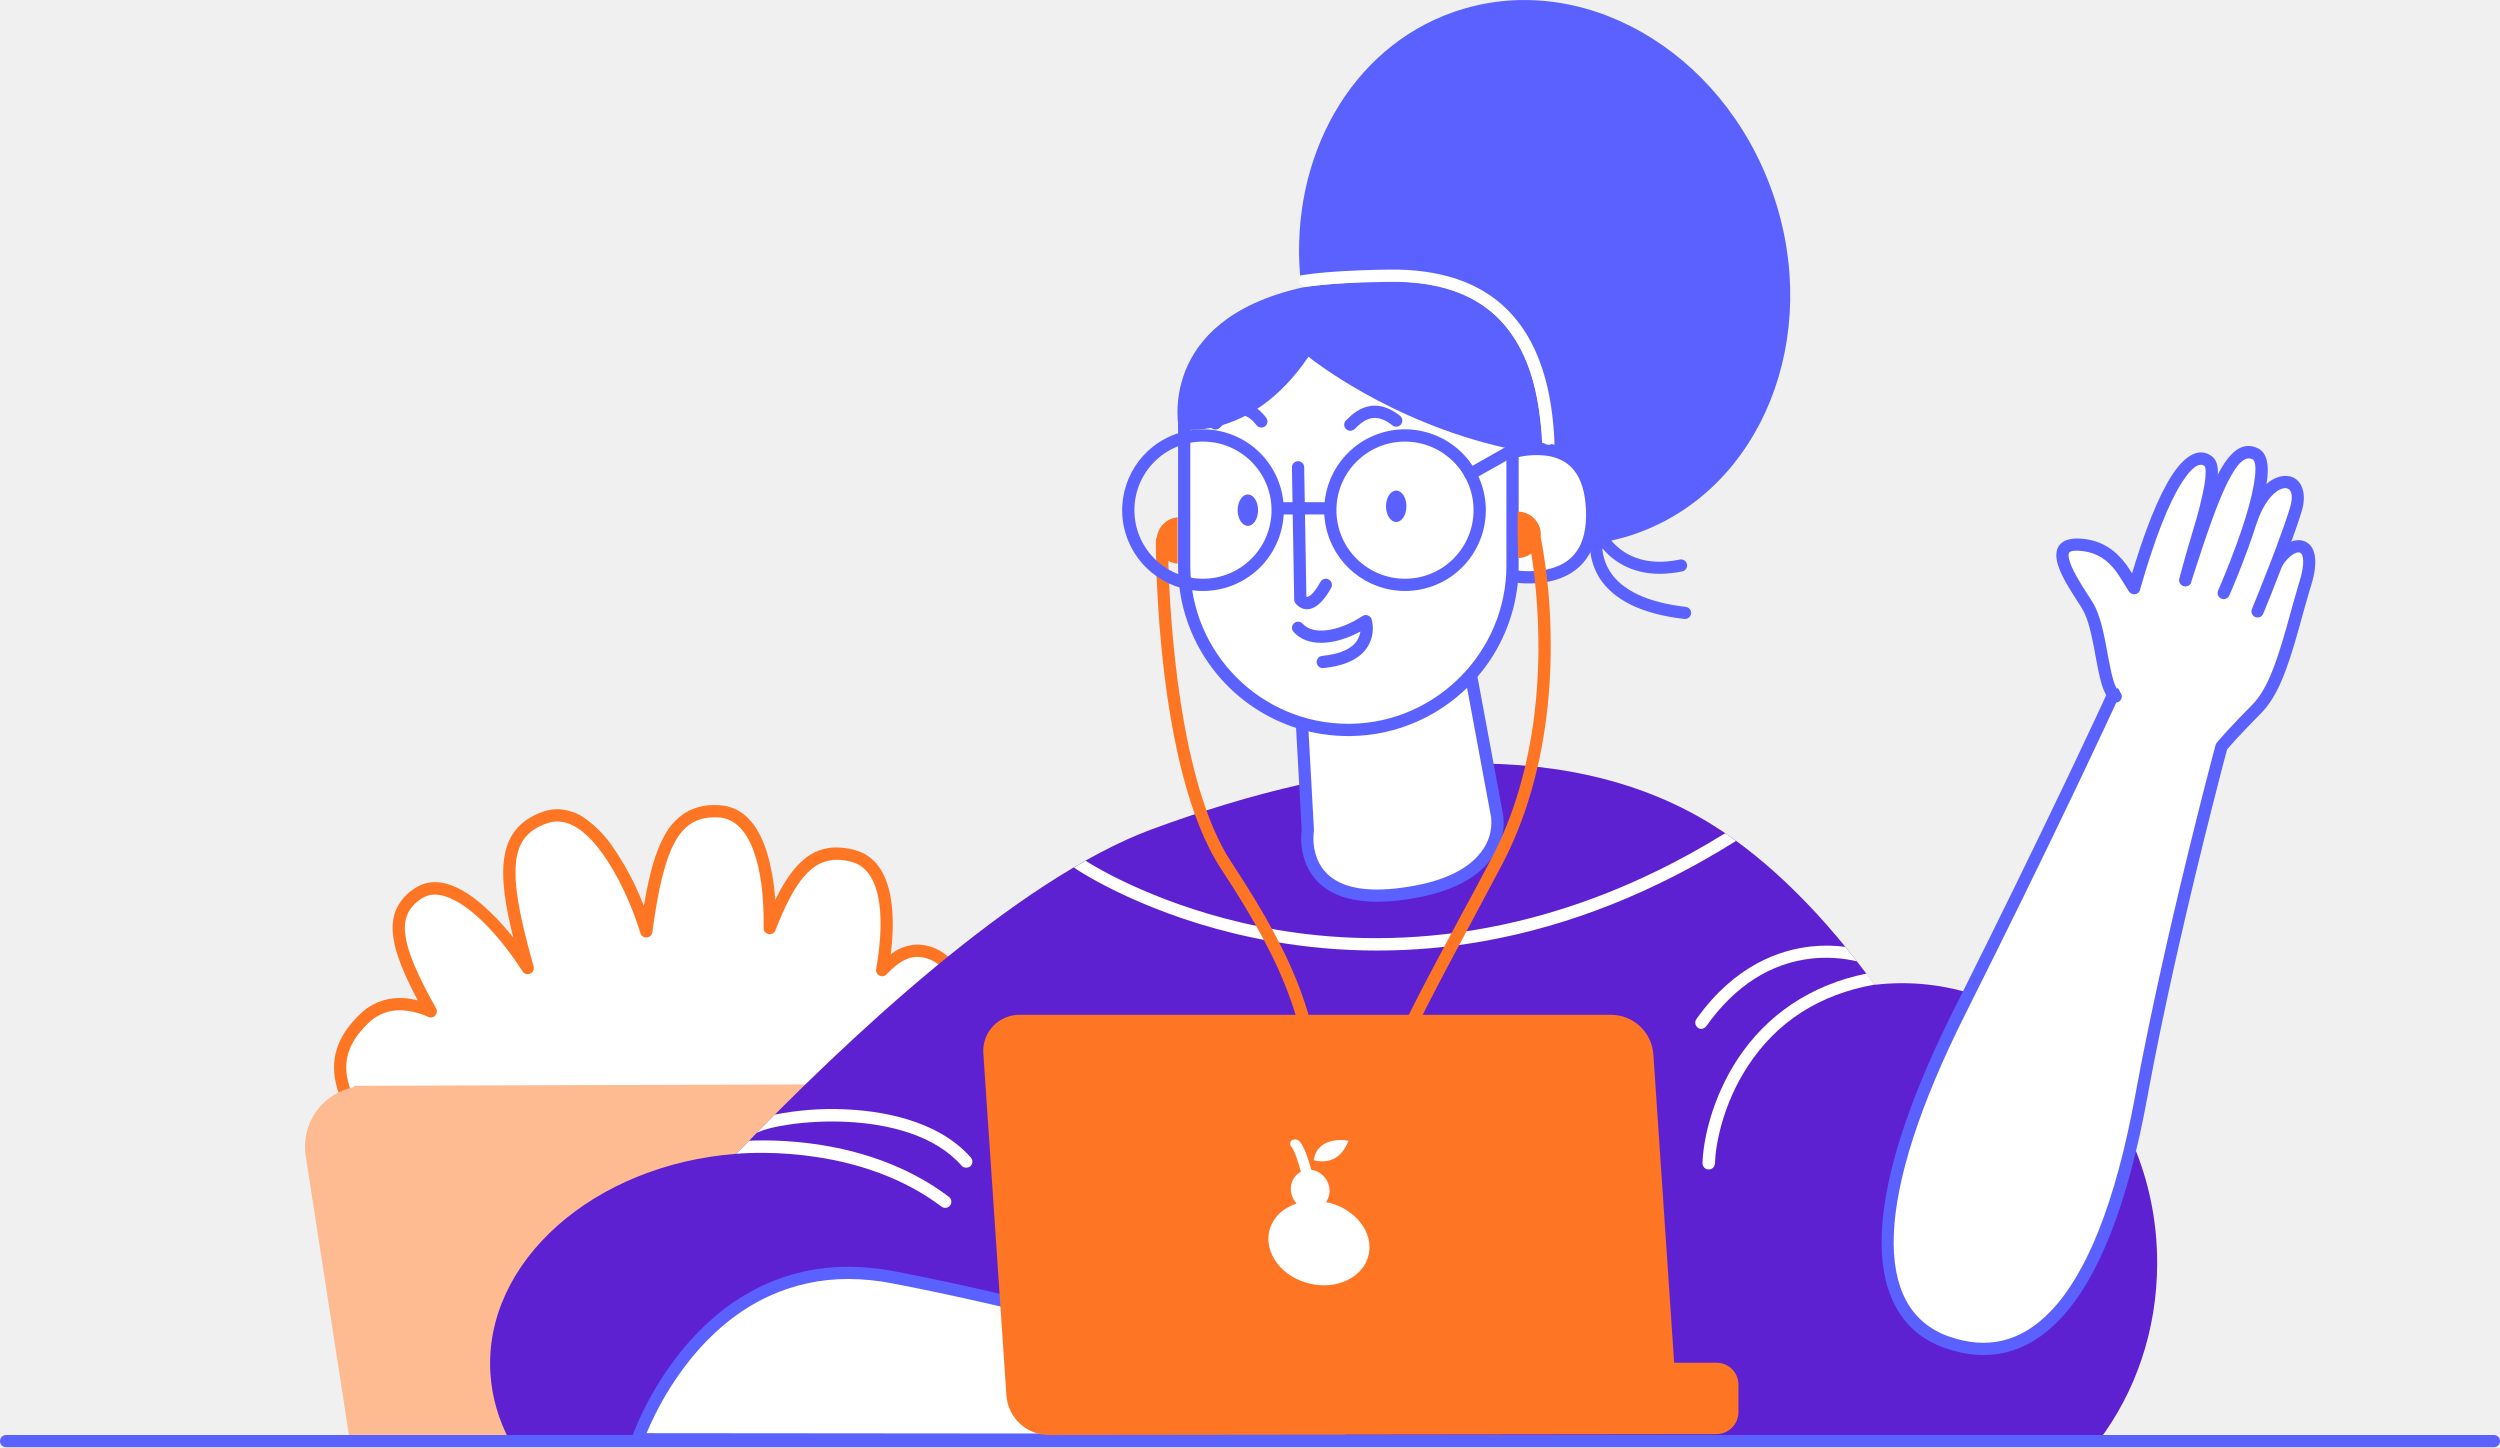
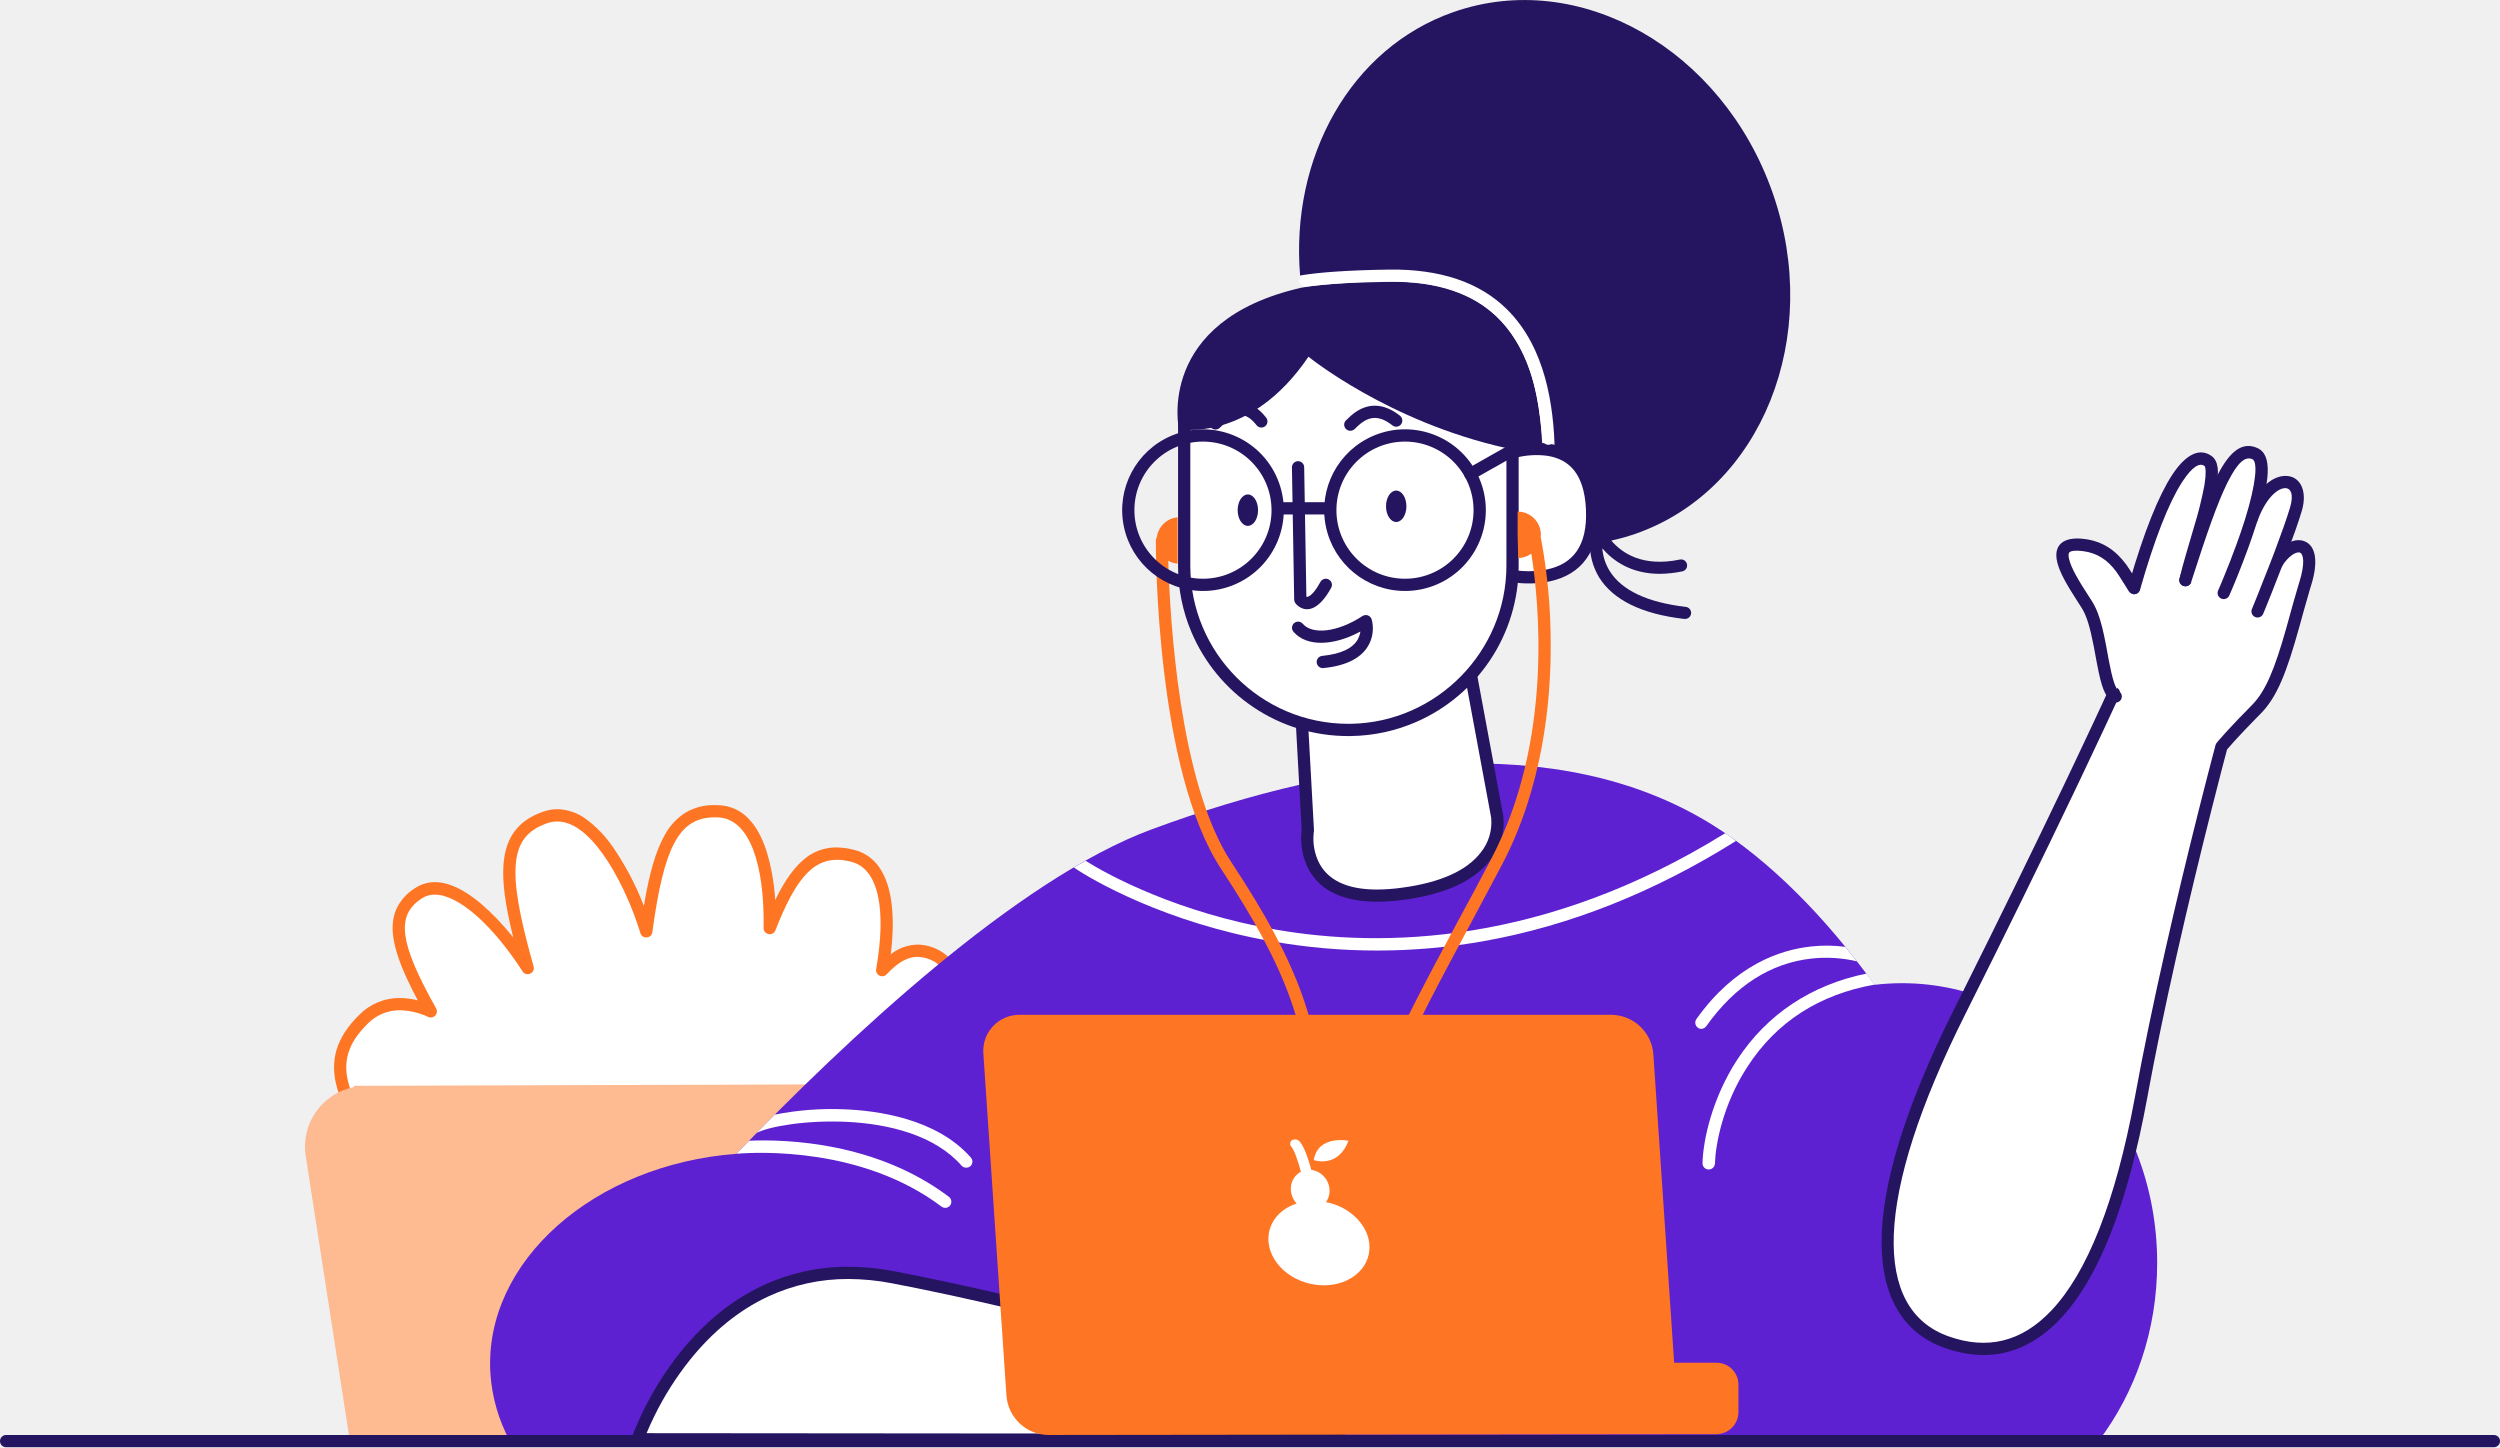
<svg xmlns="http://www.w3.org/2000/svg" viewBox="0 0 1225.1 709.2">
  <g id="support_solid" data-name="support/solid" transform="translate(2.2)">
    <g id="support_solid-2" data-name="support/solid" transform="translate(-3)">
      <g id="support_solid-3" data-name="support_solid">
        <g id="suculent" transform="translate(150 397)">
          <path id="succulent" d="M292.406,70.973c-9.6-5.1-17.8-2.7-26.8,6.9,4.1-23.2,4-51.3-14.4-56-18.9-4.9-29.6,6.9-40.7,35.4.4-24.4-4.4-55.9-24.6-57.2-22.7-1.4-30.3,17.3-35.9,58.8-7.1-23.2-26.6-63.9-49.6-55.8-22.5,7.9-21,29.6-8.5,73.8-12.3-19.1-37-47.5-53.5-36.7-15.7,10.2-11.4,26.9,6,57.9-11.5-5-23.4-5.5-33,3.9-21.5,21.2-11.1,41.3,18.6,78.6,29.8,37.3,243.7-28.7,253.8-45.5C294.006,118.173,309.906,80.373,292.406,70.973Z" transform="translate(17.494 0.527)" fill="#fff" />
          <path id="succulent_2_" d="M74.2,197.887h-.008c-22.29,0-36.937-4.188-43.534-12.445a316.178,316.178,0,0,1-19.342-26.368c-4.657-7.327-7.666-13.449-9.469-19.265l-.22-.728C-.4,132.194-.534,125.968,1.2,120.046c1.744-5.939,5.376-11.571,11.1-17.217A27.631,27.631,0,0,1,32.2,94.53a35.847,35.847,0,0,1,8.6,1.105l.252.064-.436-.821c-6.843-12.951-10.4-22.126-11.529-29.749l-.057-.4c-.737-5.337-.233-9.871,1.54-13.86a23.634,23.634,0,0,1,9.2-10.21,17.4,17.4,0,0,1,9.681-2.907C56.009,37.755,63.481,41.2,71.65,48A118.511,118.511,0,0,1,87.541,64.538l.258.321-.2-.826C83.865,48.7,82.451,38.054,83.011,29.525l.065-.868c.549-6.567,2.359-11.8,5.533-15.982,3.19-4.207,7.7-7.293,13.8-9.433A21.339,21.339,0,0,1,109.506,2a24.407,24.407,0,0,1,13.961,4.832,56.611,56.611,0,0,1,13.14,13.661,137.993,137.993,0,0,1,15.2,28.887l.022.058.18-1.067c2.628-15.444,5.628-25.654,9.725-33.1l.193-.346a29.424,29.424,0,0,1,10.3-11.227A26.966,26.966,0,0,1,186.608,0c.808,0,1.646.026,2.49.078a20.913,20.913,0,0,1,13.739,6.27c3.693,3.673,6.7,8.962,8.941,15.718a100.486,100.486,0,0,1,4.374,24.315l.013.175.359-.734c4.309-8.714,8.707-14.917,13.443-18.962a24.053,24.053,0,0,1,16.191-6.113,34.7,34.7,0,0,1,8.194,1.067l.6.15a20.818,20.818,0,0,1,11.824,7.963c2.9,3.9,4.927,9.116,6.028,15.5,1.3,7.565,1.33,16.7.074,27.158l-.061.5.42-.3a21.814,21.814,0,0,1,12.72-4.43,22.681,22.681,0,0,1,10.505,2.786l.367.193a16.444,16.444,0,0,1,5.735,5.033,19.623,19.623,0,0,1,3.049,7.268c1.147,5.382.743,12.205-1.2,20.281-2.662,11.071-8.423,24.753-15.034,35.707-1.419,2.361-5.877,5.417-13.249,9.082A281.289,281.289,0,0,1,248.3,160.262a760.836,760.836,0,0,1-80.314,23.767c-18.883,4.5-36.339,7.959-51.882,10.278A290.3,290.3,0,0,1,74.2,197.887ZM32.258,100.535a21.882,21.882,0,0,0-15.746,6.573c-9.8,9.66-12.526,18.716-9.128,30.281,2.982,10.149,10.258,21.86,25.951,41.769l2.014,2.542c2.7,3.384,7.4,5.961,13.97,7.662,6.386,1.653,14.588,2.492,24.379,2.492,23.284,0,55.407-4.724,92.9-13.662a762.584,762.584,0,0,0,79.457-23.5c10.452-3.8,19.605-7.539,26.47-10.825,6.7-3.208,10.751-5.749,11.713-7.348,6.317-10.468,11.812-23.5,14.339-34.014,1.615-6.718,2.055-12.332,1.306-16.685-.759-4.416-2.739-7.512-5.884-9.2a17.058,17.058,0,0,0-8.049-2.255c-4.685,0-9.291,2.5-14.5,7.866l-.66.692a2.9,2.9,0,0,1-2.157.959,3.114,3.114,0,0,1-2.359-1.1,2.924,2.924,0,0,1-.627-2.43c2.539-14.368,2.86-26.7.929-35.675-2.048-9.511-6.464-15.2-13.128-16.9a27.75,27.75,0,0,0-7-.974c-6.181,0-11.291,2.585-16.081,8.134-4.692,5.436-9.162,13.833-14.067,26.424a2.884,2.884,0,0,1-2.758,1.915,3.12,3.12,0,0,1-2.218-.909,2.912,2.912,0,0,1-.82-2.144C210.762,44.57,209,31.316,205.4,21.892,201.624,12,195.857,6.526,188.721,6.067,187.99,6.022,187.269,6,186.58,6c-9.03,0-15.123,3.842-19.757,12.458-4.554,8.47-7.9,21.983-10.845,43.816a2.953,2.953,0,0,1-2.988,2.6,2.907,2.907,0,0,1-2.854-2.123c-4.372-14.285-11.253-28.778-18.408-38.768-7.575-10.58-15.1-15.944-22.355-15.944A14.947,14.947,0,0,0,104.4,8.9c-9.79,3.438-14.371,9.383-15.318,19.879-.933,10.347,1.672,25.383,8.711,50.275a2.9,2.9,0,0,1-.445,2.595,3.193,3.193,0,0,1-2.5,1.238A2.869,2.869,0,0,1,92.383,81.5c-7.081-11-14.792-20.339-22.3-27.022-7.795-6.938-14.96-10.6-20.722-10.6a11.334,11.334,0,0,0-6.32,1.818c-6.671,4.334-9.168,9.9-8.1,18.064,1.064,8.112,5.715,19.169,15.079,35.853a2.915,2.915,0,0,1-.013,2.965,2.962,2.962,0,0,1-3.8,1.255A35.42,35.42,0,0,0,32.258,100.535Z" transform="translate(14.495 -2.472)" fill="#fe7624" />
          <path id="pot" d="M311.357.6l.2-.6L23.857.9l.2.6A29.748,29.748,0,0,0,.357,35.2L21.857,174l291.6-.9,21.5-138.8A29.654,29.654,0,0,0,311.357.6Z" transform="translate(0.243 134.2)" fill="#feba91" />
        </g>
        <g id="woman" transform="translate(240)">
          <g id="body" transform="translate(0 218)">
            <path id="clothing" d="M691.836,107.657a119.019,119.019,0,0,0-13.4.8c-23.9-33-51.3-61-80.1-78.8-75-46.2-178-33-274.1,2.6-66.1,24.4-149.8,103.2-203.5,159-70,5.3-123.8,52.9-120.6,107.4a80.582,80.582,0,0,0,9.6,33.4l234.9,1.6c.4-.6.8-1.3,1.2-1.9l348.4-1.2c.4.5.8,1,1.2,1.6l192.9-.3c17.9-23.7,28.6-54,28.6-87.1C816.936,168.957,760.936,107.657,691.836,107.657Z" transform="translate(0.964 156.143)" fill="#5d21d1" />
            <g id="clothing_lines" transform="translate(119 190)">
              <path id="Path" d="M319.2,0C230.5,55,150.9,56.2,99.3,47.3,51.5,39.1,17,20.7,5.8,13.5,3.9,14.6,2,15.7,0,16.8,9.2,23.1,45.2,43.9,97.2,53a294.635,294.635,0,0,0,51.3,4.5,298.4,298.4,0,0,0,52.4-4.6c42.1-7.5,83.6-24,123.6-49.1C322.7,2.4,321,1.2,319.2,0Z" transform="translate(168 0.3)" fill="#fff" />
              <path id="Path-2" data-name="Path" d="M5.461,39.4c14.1-19.8,31.5-30.9,51.8-33.1a66.5,66.5,0,0,1,22,1.4c-1.9-2.4-3.8-4.8-5.7-7.1a69.423,69.423,0,0,0-16.6-.2C41.661,2,19.461,9.4.561,36a3.041,3.041,0,0,0,.7,4.2,2.716,2.716,0,0,0,1.7.6A3.23,3.23,0,0,0,5.461,39.4Z" transform="translate(472.539 55.395)" fill="#fff" />
              <path id="Path-3" data-name="Path" d="M3,96H3a3.08,3.08,0,0,0,3.1-2.9c.2-8.8,3.7-28.8,16-47.6C36.3,23.6,57.3,10.2,84.3,5.4,83,3.6,81.7,1.8,80.3,0,53.3,5.5,31.5,20,17,42.2,4.9,60.8.3,81.2,0,92.9A3.031,3.031,0,0,0,3,96Z" transform="translate(476.1 69.1)" fill="#fff" />
              <path id="Path-4" data-name="Path" d="M42.8.114a143.643,143.643,0,0,0-33.9,2.6c-3,3-6,6-8.9,9,11.1-6.1,74.3-13.7,100.4,16a2.9,2.9,0,0,0,2.3,1,3.057,3.057,0,0,0,2-.7,3,3,0,0,0,.3-4.2C88.1,4.514,58.8.714,42.8.114Z" transform="translate(12.6 135.486)" fill="#fff" />
              <g id="Group" transform="translate(0 150)">
                <path id="Path-5" data-name="Path" d="M.422.522h.2a.139.139,0,0,0-.2,0Z" transform="translate(0.278 7.078)" fill="#fff" />
                <path id="Path-6" data-name="Path" d="M104.1,27.647C68.8.947,24.8-.653,6.2.147c-2.1,2.2-4.2,4.3-6.2,6.4,10.7-.9,61.8-3.3,100.5,25.9a3,3,0,0,0,3.6-4.8Z" transform="translate(2.7 0.853)" fill="#fff" />
              </g>
            </g>
            <path id="hand" d="M0,81.535s32.8-97,125.1-79.4,218.6,55.4,218.6,55.4v24.3Z" transform="translate(73.3 405.765)" fill="#fff" />
-             <path id="hand_2_" d="M346.7,87.84,3,87.54A3,3,0,0,1,.16,83.579c.023-.069.055-.16.095-.271l.388-1.062c.145-.386.283-.748.422-1.1l.489-1.23C2.782,76.877,4.211,73.7,5.8,70.474a155.71,155.71,0,0,1,18.11-28.579A127.26,127.26,0,0,1,42.538,22.951,104.686,104.686,0,0,1,64.41,9.132,96.733,96.733,0,0,1,84.479,2.324,101.446,101.446,0,0,1,106.258,0a120.073,120.073,0,0,1,22.406,2.193c17.189,3.278,36.8,7.5,58.276,12.541l3.644.859c12.756,3.021,26.314,6.362,40.3,9.931,26.091,6.658,53.663,14.092,81.95,22.1,8.758,2.478,17.286,4.928,25.347,7.282l5.392,1.582,3.992,1.183A2.98,2.98,0,0,1,349.7,60.54v24.3A3,3,0,0,1,346.7,87.84ZM106.258,6a92.239,92.239,0,0,0-39.31,8.571c-14.231,6.641-27.136,17.1-38.355,31.081A149.626,149.626,0,0,0,11.184,73.127c-1.3,2.644-2.5,5.254-3.542,7.757l-.274.661,336.335.293V62.778l-9.278-2.722c-7.445-2.167-15.259-4.409-23.226-6.664l-4.2-1.187c-26.729-7.529-52.836-14.55-77.6-20.869-13.977-3.566-27.5-6.9-40.2-9.9-22.839-5.408-43.584-9.9-61.661-13.344A114.049,114.049,0,0,0,106.258,6Z" transform="translate(70.298 402.76)" fill="#5A61FF" />
+             <path id="hand_2_" d="M346.7,87.84,3,87.54A3,3,0,0,1,.16,83.579c.023-.069.055-.16.095-.271l.388-1.062c.145-.386.283-.748.422-1.1l.489-1.23C2.782,76.877,4.211,73.7,5.8,70.474a155.71,155.71,0,0,1,18.11-28.579A127.26,127.26,0,0,1,42.538,22.951,104.686,104.686,0,0,1,64.41,9.132,96.733,96.733,0,0,1,84.479,2.324,101.446,101.446,0,0,1,106.258,0a120.073,120.073,0,0,1,22.406,2.193c17.189,3.278,36.8,7.5,58.276,12.541l3.644.859c12.756,3.021,26.314,6.362,40.3,9.931,26.091,6.658,53.663,14.092,81.95,22.1,8.758,2.478,17.286,4.928,25.347,7.282l5.392,1.582,3.992,1.183A2.98,2.98,0,0,1,349.7,60.54v24.3A3,3,0,0,1,346.7,87.84ZM106.258,6a92.239,92.239,0,0,0-39.31,8.571c-14.231,6.641-27.136,17.1-38.355,31.081A149.626,149.626,0,0,0,11.184,73.127c-1.3,2.644-2.5,5.254-3.542,7.757l-.274.661,336.335.293V62.778l-9.278-2.722c-7.445-2.167-15.259-4.409-23.226-6.664l-4.2-1.187c-26.729-7.529-52.836-14.55-77.6-20.869-13.977-3.566-27.5-6.9-40.2-9.9-22.839-5.408-43.584-9.9-61.661-13.344A114.049,114.049,0,0,0,106.258,6Z" transform="translate(70.298 402.76)" fill="#251561" />
            <g id="hand_II_1_" transform="translate(682)">
              <path id="Path-7" data-name="Path" d="M8.393,90.508s-7.4-3.7-8.3-12.2,4.8-45.5,14-50.7c9.3-5.2,51.6-28.1,59.4-27.6S84.493,68.408,8.393,90.508Z" transform="translate(111.707 38.492)" fill="#fff" />
              <path id="Path-8" data-name="Path" d="M0,63.453c15.8-55.3,28.7-67.7,36.2-62.3,6.8,4.9-7,40.1-11,58.4" transform="translate(124.6 6.747)" fill="#fff" />
-               <path id="Path_2_" d="M21.706,10.946l.485-.725C28.586.826,35.227-2.352,40.955,1.772c3.377,2.433,3.741,7.462,2.39,15.456l-.2,1.127c-.9,4.945-2.39,10.72-4.819,19.117l-3.971,13.55c-1.858,6.4-2.478,8.8-3.226,12.224a3,3,0,0,1-5.862-1.281l.284-1.276c.645-2.843,1.3-5.336,2.818-10.569l4-13.652a186.722,186.722,0,0,0,5.057-20.24l.123-.76c.812-5.219.557-8.352-.1-8.828-2.3-1.657-5.805.112-10.728,7.6l-.445.688c-6.319,9.923-13.222,27.314-20.39,52.4A3,3,0,0,1,.116,65.682l.516-1.795C7.939,38.642,15.023,21.114,21.706,10.946Z" transform="translate(121.599 3.694)" fill="#5A61FF" />
+               <path id="Path_2_" d="M21.706,10.946l.485-.725C28.586.826,35.227-2.352,40.955,1.772c3.377,2.433,3.741,7.462,2.39,15.456l-.2,1.127c-.9,4.945-2.39,10.72-4.819,19.117l-3.971,13.55c-1.858,6.4-2.478,8.8-3.226,12.224a3,3,0,0,1-5.862-1.281l.284-1.276c.645-2.843,1.3-5.336,2.818-10.569l4-13.652a186.722,186.722,0,0,0,5.057-20.24l.123-.76c.812-5.219.557-8.352-.1-8.828-2.3-1.657-5.805.112-10.728,7.6l-.445.688c-6.319,9.923-13.222,27.314-20.39,52.4A3,3,0,0,1,.116,65.682l.516-1.795C7.939,38.642,15.023,21.114,21.706,10.946Z" transform="translate(121.599 3.694)" fill="#251561" />
              <path id="hand_II_3_" d="M190.45,8.495c7.9-12.9,21-12.2,14.2,9.7-6.7,21.4-11.6,49.2-24.1,61.8s-17,18.2-17,18.2-25,93.3-39.2,170.9c-20.5,112.2-59.3,133.8-95.5,120.9-36.2-12.8-42.9-63.6,6.5-162.1,49.4-98.6,75.5-156,75.5-156" transform="translate(3.85 49.705)" fill="#fff" />
-               <path id="hand_II_4_" d="M190.892,9.939C195.377,2.616,201.9-1.492,207.131.5c5.761,2.195,6.884,10.02,3.519,21.153l-.726,2.359c-.866,2.852-1.757,5.978-2.936,10.246l-2.173,7.893c-6.357,22.93-11.063,34.677-18.879,42.7l-1.965,1.99c-4.086,4.151-7.494,7.737-10.278,10.779l-1.1,1.214c-1.158,1.282-2.107,2.36-2.86,3.242l-.45.528-1.58,6-1.418,5.445c-1.376,5.309-2.864,11.123-4.442,17.372-5.709,22.614-11.418,46.275-16.746,69.82l-1.151,5.113c-2.472,11.035-4.8,21.783-6.953,32.175l-.866,4.2q-2.781,13.57-5.116,26.093l-.705,3.821c-9.78,53.527-24.185,89.309-42.63,108.881-16.5,17.508-35.978,21.736-56.821,14.308C10.821,388.751.026,371.072,0,344.1c-.026-28.082,11.49-66.023,34.953-113.1l4.611-9.218C58.249,184.377,74.747,150.59,89,120.757l5.544-11.643q5.135-10.823,9.316-19.772l4.382-9.421,2.878-6.257a3,3,0,0,1,5.53,2.321l-.376.837-3.118,6.766-4.281,9.194q-4.869,10.409-11,23.313l-4.2,8.8c-15.088,31.553-32.658,67.472-52.642,107.36C-4.344,322.726-4.293,377.043,32.857,390.179c18.655,6.648,35.618,2.966,50.447-12.769,17.326-18.384,31.223-52.658,40.806-104.275l.289-1.569c1.976-10.8,4.223-22.244,6.715-34.253,2.5-12.028,5.216-24.528,8.127-37.394,5.043-22.287,10.426-44.671,15.827-66.178l2.2-8.7q1.532-6.024,2.929-11.423l1.864-7.16,1.592-6.028a3,3,0,0,1,.559-1.1l.412-.5.545-.643c.789-.923,1.774-2.043,2.968-3.365l1.515-1.663c3.154-3.433,7.054-7.511,11.769-12.264l.456-.469c6.406-6.731,10.752-17.234,16.357-37.018l3.6-12.992c1-3.571,1.795-6.329,2.6-8.933l.361-1.164c2.7-8.7,2.057-13.5.21-14.207s-5.826,1.8-8.986,6.963a3,3,0,0,1-5.117-3.134Z" transform="translate(0.85 46.695)" fill="#5A61FF" />
+               <path id="hand_II_4_" d="M190.892,9.939C195.377,2.616,201.9-1.492,207.131.5c5.761,2.195,6.884,10.02,3.519,21.153l-.726,2.359c-.866,2.852-1.757,5.978-2.936,10.246l-2.173,7.893c-6.357,22.93-11.063,34.677-18.879,42.7l-1.965,1.99c-4.086,4.151-7.494,7.737-10.278,10.779l-1.1,1.214c-1.158,1.282-2.107,2.36-2.86,3.242l-.45.528-1.58,6-1.418,5.445c-1.376,5.309-2.864,11.123-4.442,17.372-5.709,22.614-11.418,46.275-16.746,69.82l-1.151,5.113c-2.472,11.035-4.8,21.783-6.953,32.175l-.866,4.2q-2.781,13.57-5.116,26.093l-.705,3.821c-9.78,53.527-24.185,89.309-42.63,108.881-16.5,17.508-35.978,21.736-56.821,14.308C10.821,388.751.026,371.072,0,344.1c-.026-28.082,11.49-66.023,34.953-113.1l4.611-9.218C58.249,184.377,74.747,150.59,89,120.757l5.544-11.643q5.135-10.823,9.316-19.772l4.382-9.421,2.878-6.257a3,3,0,0,1,5.53,2.321l-.376.837-3.118,6.766-4.281,9.194q-4.869,10.409-11,23.313l-4.2,8.8c-15.088,31.553-32.658,67.472-52.642,107.36C-4.344,322.726-4.293,377.043,32.857,390.179c18.655,6.648,35.618,2.966,50.447-12.769,17.326-18.384,31.223-52.658,40.806-104.275l.289-1.569c1.976-10.8,4.223-22.244,6.715-34.253,2.5-12.028,5.216-24.528,8.127-37.394,5.043-22.287,10.426-44.671,15.827-66.178l2.2-8.7q1.532-6.024,2.929-11.423l1.864-7.16,1.592-6.028a3,3,0,0,1,.559-1.1l.412-.5.545-.643c.789-.923,1.774-2.043,2.968-3.365l1.515-1.663c3.154-3.433,7.054-7.511,11.769-12.264l.456-.469c6.406-6.731,10.752-17.234,16.357-37.018l3.6-12.992c1-3.571,1.795-6.329,2.6-8.933l.361-1.164c2.7-8.7,2.057-13.5.21-14.207s-5.826,1.8-8.986,6.963a3,3,0,0,1-5.117-3.134Z" transform="translate(0.85 46.695)" fill="#251561" />
              <path id="Path-9" data-name="Path" d="M26.12,74.442c-7.2-4.9-6.3-33.1-14.4-45.4-10-15.3-19.8-31.2-1.3-28.8,15.9,2,20.9,16,24.6,21" transform="translate(89.48 48.858)" fill="#fff" />
-               <path id="Path_2_2" data-name="Path_2_" d="M.47,11.705C-1.609,3.331,3.273-1.122,13.794.243,22.625,1.354,29.02,5.723,34.2,12.7l.242.332c1.891,2.647,5.49,8.678,5.964,9.369l.027.038A3,3,0,1,1,35.608,26l-.1-.145c-.854-1.263-4.595-7.525-6.124-9.585-4.276-5.759-9.3-9.193-16.348-10.079-3.677-.477-5.815-.138-6.6.578-.464.423-.62,1.406-.2,3.233l.061.254c1.04,4.19,4.046,9.551,10.6,19.6l.336.515c3.063,4.652,4.948,10.806,6.873,20.648l.389,2.031L25.66,59.4c1.829,9.681,3.257,14.141,5.055,15.479l.092.065a3,3,0,0,1-3.376,4.96c-3.752-2.553-5.365-7.274-7.556-18.8l-1.352-7.293-.195-1.02c-1.784-9.257-3.485-14.988-5.958-18.874L10.512,31.05C4.472,21.681,1.654,16.473.47,11.705Z" transform="translate(86.481 45.88)" fill="#5A61FF" />
+               <path id="Path_2_2" data-name="Path_2_" d="M.47,11.705C-1.609,3.331,3.273-1.122,13.794.243,22.625,1.354,29.02,5.723,34.2,12.7l.242.332c1.891,2.647,5.49,8.678,5.964,9.369l.027.038A3,3,0,1,1,35.608,26l-.1-.145c-.854-1.263-4.595-7.525-6.124-9.585-4.276-5.759-9.3-9.193-16.348-10.079-3.677-.477-5.815-.138-6.6.578-.464.423-.62,1.406-.2,3.233l.061.254c1.04,4.19,4.046,9.551,10.6,19.6l.336.515c3.063,4.652,4.948,10.806,6.873,20.648l.389,2.031L25.66,59.4c1.829,9.681,3.257,14.141,5.055,15.479l.092.065a3,3,0,0,1-3.376,4.96c-3.752-2.553-5.365-7.274-7.556-18.8l-1.352-7.293-.195-1.02c-1.784-9.257-3.485-14.988-5.958-18.874L10.512,31.05C4.472,21.681,1.654,16.473.47,11.705Z" transform="translate(86.481 45.88)" fill="#251561" />
              <path id="Path-10" data-name="Path" d="M3,63.39s14.1-34.2,18.8-50.1C27-4.01,8.8-6.51,0,18.39" transform="translate(182.1 18.21)" fill="#fff" />
-               <path id="Path_2_3" data-name="Path_2_" d="M18.956.024c7.8-.507,11.6,7.089,8.818,16.791l-.1.328C26.241,22,23.885,28.756,20.812,36.962l-.55,1.463q-.637,1.691-1.307,3.443c-1.949,5.1-4.019,10.378-6.1,15.6l-1.708,4.254L9.372,66.078l-.6,1.458a3,3,0,0,1-5.61-2.122L5.579,59.47q.394-.977.81-2.012c2.077-5.17,4.154-10.432,6.123-15.549l1.277-3.336.858-2.265c3.2-8.5,5.666-15.5,7.155-20.459l.125-.42c1.915-6.373.336-9.607-2.582-9.418-4.32.281-9.885,6.106-13.516,16.381a3,3,0,1,1-5.657-2C4.518,8.1,11.783.49,18.956.024Z" transform="translate(179.099 15.207)" fill="#5A61FF" />
+               <path id="Path_2_3" data-name="Path_2_" d="M18.956.024c7.8-.507,11.6,7.089,8.818,16.791l-.1.328C26.241,22,23.885,28.756,20.812,36.962l-.55,1.463q-.637,1.691-1.307,3.443c-1.949,5.1-4.019,10.378-6.1,15.6l-1.708,4.254L9.372,66.078l-.6,1.458a3,3,0,0,1-5.61-2.122L5.579,59.47q.394-.977.81-2.012c2.077-5.17,4.154-10.432,6.123-15.549l1.277-3.336.858-2.265c3.2-8.5,5.666-15.5,7.155-20.459l.125-.42c1.915-6.373.336-9.607-2.582-9.418-4.32.281-9.885,6.106-13.516,16.381a3,3,0,1,1-5.657-2C4.518,8.1,11.783.49,18.956.024Z" transform="translate(179.099 15.207)" fill="#251561" />
              <path id="Path-11" data-name="Path" d="M18.8,69S46.5,6.3,34.1.7C22.8-4.4,14.2,18.5,0,62.7" transform="translate(149.7 3.598)" fill="#fff" />
-               <path id="Path_2_4" data-name="Path_2_" d="M18.883,14.095C24.9,2.463,31.012-2.277,38.336,1.029c7.532,3.4,6.1,16.387-.633,37.593-1.144,3.6-2.431,7.361-3.834,11.236-1.812,5-3.738,9.975-5.677,14.742l-.727,1.778c-.679,1.65-1.316,3.167-1.9,4.529l-1.023,2.369a3,3,0,0,1-5.488-2.425l.781-1.8.65-1.528c.449-1.061.927-2.207,1.428-3.426,2.152-5.227,4.3-10.74,6.311-16.279,1.378-3.8,2.639-7.488,3.757-11.008l.49-1.564C37.522,18.895,38.658,7.758,35.867,6.5c-3.472-1.567-7.172,1.43-12.048,11.126l-.56,1.131c-4.489,9.223-9.293,22.686-17.4,47.926A3,3,0,1,1,.145,64.845l1.743-5.4C9.3,36.592,13.853,24.157,18.313,15.218Z" transform="translate(146.699 0.537)" fill="#5A61FF" />
+               <path id="Path_2_4" data-name="Path_2_" d="M18.883,14.095C24.9,2.463,31.012-2.277,38.336,1.029c7.532,3.4,6.1,16.387-.633,37.593-1.144,3.6-2.431,7.361-3.834,11.236-1.812,5-3.738,9.975-5.677,14.742l-.727,1.778c-.679,1.65-1.316,3.167-1.9,4.529l-1.023,2.369a3,3,0,0,1-5.488-2.425l.781-1.8.65-1.528c.449-1.061.927-2.207,1.428-3.426,2.152-5.227,4.3-10.74,6.311-16.279,1.378-3.8,2.639-7.488,3.757-11.008l.49-1.564C37.522,18.895,38.658,7.758,35.867,6.5c-3.472-1.567-7.172,1.43-12.048,11.126l-.56,1.131c-4.489,9.223-9.293,22.686-17.4,47.926A3,3,0,1,1,.145,64.845l1.743-5.4C9.3,36.592,13.853,24.157,18.313,15.218Z" transform="translate(146.699 0.537)" fill="#251561" />
            </g>
          </g>
          <g id="head" transform="translate(313)">
            <path id="neck" d="M0,24.3,3.9,95s-6.6,38.2,46.4,31.1c52.8-7,46.3-38.3,46.3-38.3L80.3,0Z" transform="translate(84.8 311.9)" fill="#fff" />
-             <path id="neck_2_" d="M40.946,132.987h0c-8.958,0-16.462-1.574-22.3-4.677A27.02,27.02,0,0,1,6.356,115.216,32.769,32.769,0,0,1,3.783,98.768c.02-.206.042-.4.064-.592l.041-.32L0,27.466A2.991,2.991,0,0,1,2.131,24.43L82.431.13A3,3,0,0,1,86.25,2.453L102.56,90.3c.032.168.065.375.1.616l.05.407a27.3,27.3,0,0,1-.8,10.279,31.29,31.29,0,0,1-5.487,10.863c-7.912,10.3-22.285,16.9-42.721,19.607A96.811,96.811,0,0,1,40.946,132.987ZM80.962,6.842,6.125,29.489,9.9,97.836a3.038,3.038,0,0,1-.009.452l-.031.224c-.015.088-.035.238-.056.412l-.045.423a26.742,26.742,0,0,0,2.078,13.419c4.227,9.45,13.947,14.242,28.89,14.243a92.614,92.614,0,0,0,12.183-.882c18.806-2.493,31.846-8.319,38.756-17.314A23.375,23.375,0,0,0,96.746,92c-.023-.2-.046-.368-.068-.5L80.962,6.842Z" transform="translate(81.8 308.899)" fill="#5A61FF" />
+             <path id="neck_2_" d="M40.946,132.987h0c-8.958,0-16.462-1.574-22.3-4.677A27.02,27.02,0,0,1,6.356,115.216,32.769,32.769,0,0,1,3.783,98.768c.02-.206.042-.4.064-.592l.041-.32L0,27.466A2.991,2.991,0,0,1,2.131,24.43L82.431.13A3,3,0,0,1,86.25,2.453L102.56,90.3c.032.168.065.375.1.616l.05.407a27.3,27.3,0,0,1-.8,10.279,31.29,31.29,0,0,1-5.487,10.863c-7.912,10.3-22.285,16.9-42.721,19.607A96.811,96.811,0,0,1,40.946,132.987ZM80.962,6.842,6.125,29.489,9.9,97.836a3.038,3.038,0,0,1-.009.452l-.031.224c-.015.088-.035.238-.056.412l-.045.423a26.742,26.742,0,0,0,2.078,13.419c4.227,9.45,13.947,14.242,28.89,14.243a92.614,92.614,0,0,0,12.183-.882c18.806-2.493,31.846-8.319,38.756-17.314A23.375,23.375,0,0,0,96.746,92c-.023-.2-.046-.368-.068-.5L80.962,6.842Z" transform="translate(81.8 308.899)" fill="#251561" />
            <path id="ear" d="M0,2.7S41-12.7,42.6,30,0,61.6,0,61.6" transform="translate(185.4 219.996)" fill="#fff" />
-             <path id="ear_2_" d="M6.971,1.441A45.966,45.966,0,0,1,24.807.484C38.939,2.787,47.858,13.126,48.6,32.9c.766,20.447-8.337,31.639-23.635,34.987a52.582,52.582,0,0,1-18.985.341l-.968-.155c-1.22-.206-2.152-.4-2.74-.551a3,3,0,0,1,1.289-5.857l.651.147.31.065c.688.142,1.479.285,2.36.419a46.831,46.831,0,0,0,16.8-.27C36.2,59.286,43.258,50.608,42.6,33.125l-.046-1.016c-.867-16.25-7.659-23.9-18.715-25.7A40.221,40.221,0,0,0,8.351,7.28c-1.01.239-1.943.492-2.782.745l-.412.127c-.306.1-.558.179-.752.245l-.35.124A3,3,0,1,1,1.946,2.9l.387-.141A46.734,46.734,0,0,1,6.971,1.441Z" transform="translate(182.399 216.987)" fill="#5A61FF" />
+             <path id="ear_2_" d="M6.971,1.441A45.966,45.966,0,0,1,24.807.484C38.939,2.787,47.858,13.126,48.6,32.9c.766,20.447-8.337,31.639-23.635,34.987a52.582,52.582,0,0,1-18.985.341l-.968-.155c-1.22-.206-2.152-.4-2.74-.551a3,3,0,0,1,1.289-5.857l.651.147.31.065c.688.142,1.479.285,2.36.419a46.831,46.831,0,0,0,16.8-.27C36.2,59.286,43.258,50.608,42.6,33.125l-.046-1.016c-.867-16.25-7.659-23.9-18.715-25.7A40.221,40.221,0,0,0,8.351,7.28c-1.01.239-1.943.492-2.782.745l-.412.127c-.306.1-.558.179-.752.245l-.35.124A3,3,0,1,1,1.946,2.9l.387-.141A46.734,46.734,0,0,1,6.971,1.441Z" transform="translate(182.399 216.987)" fill="#251561" />
            <path id="face" d="M80.4,202.1h0A80.4,80.4,0,0,1,0,121.7V51.5A51.555,51.555,0,0,1,51.5,0h70.4a39.05,39.05,0,0,1,39,39v82.6A80.511,80.511,0,0,1,80.4,202.1Z" transform="translate(28.1 155.6)" fill="#fff" />
-             <path id="face_2_" d="M83.4,208.1a83.008,83.008,0,0,1-46.628-14.244A83.653,83.653,0,0,1,6.554,157.162,82.867,82.867,0,0,1,0,124.7V54.5A54.562,54.562,0,0,1,54.5,0h70.4a42.047,42.047,0,0,1,42,42v82.6a83.117,83.117,0,0,1-13.977,46.251,83.769,83.769,0,0,1-36.109,30.291,82.953,82.953,0,0,1-32.057,6.948ZM54.5,6A48.555,48.555,0,0,0,6,54.5v70.2a77.476,77.476,0,0,0,77.376,77.4l1.308-.011c42.026-.682,76.217-35.444,76.217-77.49V42a36.041,36.041,0,0,0-36-36Z" transform="translate(25.1 152.6)" fill="#5A61FF" />
+             <path id="face_2_" d="M83.4,208.1a83.008,83.008,0,0,1-46.628-14.244A83.653,83.653,0,0,1,6.554,157.162,82.867,82.867,0,0,1,0,124.7V54.5A54.562,54.562,0,0,1,54.5,0h70.4a42.047,42.047,0,0,1,42,42v82.6a83.117,83.117,0,0,1-13.977,46.251,83.769,83.769,0,0,1-36.109,30.291,82.953,82.953,0,0,1-32.057,6.948ZM54.5,6A48.555,48.555,0,0,0,6,54.5v70.2a77.476,77.476,0,0,0,77.376,77.4l1.308-.011c42.026-.682,76.217-35.444,76.217-77.49V42a36.041,36.041,0,0,0-36-36Z" transform="translate(25.1 152.6)" fill="#251561" />
            <g id="headphones" transform="translate(14 250)">
              <path id="Path-12" data-name="Path" d="M93.11,64.6a277.361,277.361,0,0,0-4.9-52.2c0-.3.1-.7.1-1A11.4,11.4,0,0,0,76.91,0V11.4l.3,11.4a11.725,11.725,0,0,0,6.4-2.2c3.7,23,11,91.6-19.8,149.9-5.6,10.7-10.9,20.6-16.1,30.1-29,54.1-48.2,89.9-47.7,121.8a3.076,3.076,0,0,0,3,3h0a3.009,3.009,0,0,0,3-3c-.4-30.4,18.5-65.6,47-118.9,5.1-9.6,10.4-19.4,16.1-30.2C89.21,135.2,93.31,93.2,93.11,64.6Z" transform="translate(100.59 0.7)" fill="#fe7624" />
              <path id="Path-13" data-name="Path" d="M6.1,21.3a10.321,10.321,0,0,0,4.6,1.4V0A11.276,11.276,0,0,0,.5,9.7,3.371,3.371,0,0,0,0,11.4C0,16,0,123.7,32,172.3c32.7,49.8,42.8,78.2,45.1,126.4a3.058,3.058,0,0,0,3,2.9h.1a3.075,3.075,0,0,0,2.9-3.1C80.8,248.9,70.5,219.9,37,169,11.4,130.2,6.9,49.4,6.1,21.3Z" transform="translate(0.2 3.5)" fill="#fe7624" />
            </g>
-             <path id="nose" d="M2.949,0A3,3,0,0,1,5.991,2.773L6,2.949,7.077,66.433l.047.018a1.165,1.165,0,0,0,.789-.067l.147-.059c1.542-.66,3.574-2.892,5.907-7.163a3,3,0,0,1,5.266,2.876c-5.481,10.037-11.379,12.56-16.09,9a6.908,6.908,0,0,1-1.506-1.524,3,3,0,0,1-.525-1.44L1.1,67.851,0,3.051A3,3,0,0,1,2.949,0Z" transform="translate(80.9 226)" fill="#5A61FF" />
-             <path id="mouth" d="M34.557.491A3,3,0,0,1,39.07,2.127l.07.248c.073.277.155.641.232,1.084a16.941,16.941,0,0,1-1.728,11.129c-3.35,6.205-10.59,10.25-22.25,11.4a3,3,0,0,1-.588-5.971c9.819-.967,15.25-4,17.559-8.278A10.594,10.594,0,0,0,33.482,8.5l.065-.424-.091.05C20.416,15.149,7.389,15.617.933,8.395L.718,8.148A3,3,0,0,1,5.283,4.255C9.924,9.7,22.209,8.573,34.557.491Z" transform="translate(80.9 301.398)" fill="#5A61FF" />
-             <path id="brow" d="M4.668,3.792c6.546-4.979,14.318-5.511,22.7,1.157a3,3,0,0,1-3.735,4.7C17.568,4.82,12.8,5.146,8.3,8.568a19.424,19.424,0,0,0-1.737,1.5l-1.1,1.089c-.155.149-.286.268-.427.382a3.053,3.053,0,0,1-1.307.67A3,3,0,0,1,1.2,6.9l.13-.094.657-.653A26.44,26.44,0,0,1,4.668,3.792Z" transform="translate(106.499 198.803)" fill="#5A61FF" />
-             <ellipse id="eye_II" cx="5" cy="7.7" rx="5" ry="7.7" transform="translate(127 240.4)" fill="#5A61FF" />
-             <ellipse id="eye" cx="5" cy="7.7" rx="5" ry="7.7" transform="translate(54.3 242.3)" fill="#5A61FF" />
-             <path id="brow_II" d="M4.955,4.256C12.444-1.718,20.656-2,27.868,7.264a3,3,0,1,1-4.734,3.686c-4.869-6.253-9.3-6.1-14.437-2a25.977,25.977,0,0,0-2.017,1.8L5.5,11.922c-.159.155-.292.277-.429.392a2.984,2.984,0,0,1-1.345.7A3,3,0,0,1,1.2,7.709l.115-.083.772-.774A33.308,33.308,0,0,1,4.955,4.256Z" transform="translate(40.399 197.393)" fill="#5A61FF" />
+             <path id="nose" d="M2.949,0A3,3,0,0,1,5.991,2.773L6,2.949,7.077,66.433l.047.018a1.165,1.165,0,0,0,.789-.067l.147-.059c1.542-.66,3.574-2.892,5.907-7.163a3,3,0,0,1,5.266,2.876c-5.481,10.037-11.379,12.56-16.09,9a6.908,6.908,0,0,1-1.506-1.524,3,3,0,0,1-.525-1.44L1.1,67.851,0,3.051A3,3,0,0,1,2.949,0Z" transform="translate(80.9 226)" fill="#251561" />
+             <path id="mouth" d="M34.557.491A3,3,0,0,1,39.07,2.127l.07.248c.073.277.155.641.232,1.084a16.941,16.941,0,0,1-1.728,11.129c-3.35,6.205-10.59,10.25-22.25,11.4a3,3,0,0,1-.588-5.971c9.819-.967,15.25-4,17.559-8.278A10.594,10.594,0,0,0,33.482,8.5l.065-.424-.091.05C20.416,15.149,7.389,15.617.933,8.395L.718,8.148A3,3,0,0,1,5.283,4.255C9.924,9.7,22.209,8.573,34.557.491Z" transform="translate(80.9 301.398)" fill="#251561" />
+             <path id="brow" d="M4.668,3.792c6.546-4.979,14.318-5.511,22.7,1.157a3,3,0,0,1-3.735,4.7C17.568,4.82,12.8,5.146,8.3,8.568a19.424,19.424,0,0,0-1.737,1.5l-1.1,1.089c-.155.149-.286.268-.427.382a3.053,3.053,0,0,1-1.307.67A3,3,0,0,1,1.2,6.9l.13-.094.657-.653A26.44,26.44,0,0,1,4.668,3.792Z" transform="translate(106.499 198.803)" fill="#251561" />
+             <ellipse id="eye_II" cx="5" cy="7.7" rx="5" ry="7.7" transform="translate(127 240.4)" fill="#251561" />
+             <ellipse id="eye" cx="5" cy="7.7" rx="5" ry="7.7" transform="translate(54.3 242.3)" fill="#251561" />
+             <path id="brow_II" d="M4.955,4.256C12.444-1.718,20.656-2,27.868,7.264a3,3,0,1,1-4.734,3.686c-4.869-6.253-9.3-6.1-14.437-2a25.977,25.977,0,0,0-2.017,1.8L5.5,11.922c-.159.155-.292.277-.429.392a2.984,2.984,0,0,1-1.345.7A3,3,0,0,1,1.2,7.709l.115-.083.772-.774A33.308,33.308,0,0,1,4.955,4.256Z" transform="translate(40.399 197.393)" fill="#251561" />
            <g id="hair_shape" transform="translate(24)">
-               <path id="Path-14" data-name="Path" d="M103.795.011c-19.5.3-34.3,1.2-43.1,2.9h0c-71.6,16.3-60,69.3-60,69.3s35,6.7,63.5-35.5c0,0,39.1,31.9,97,44.8.9-.2,2-.5,3-.8v2.9a46.707,46.707,0,0,1,14.6-1.5c-.6-20.9-4.4-47.3-21.6-64.3C144.995,5.711,126.995-.289,103.795.011Z" transform="translate(0.805 138.089)" fill="#5A61FF" />
+               <path id="Path-14" data-name="Path" d="M103.795.011c-19.5.3-34.3,1.2-43.1,2.9h0c-71.6,16.3-60,69.3-60,69.3s35,6.7,63.5-35.5c0,0,39.1,31.9,97,44.8.9-.2,2-.5,3-.8v2.9a46.707,46.707,0,0,1,14.6-1.5c-.6-20.9-4.4-47.3-21.6-64.3C144.995,5.711,126.995-.289,103.795.011Z" transform="translate(0.805 138.089)" fill="#251561" />
              <path id="Path-15" data-name="Path" d="M2.588,2.535A351.244,351.244,0,0,1,47.432.006C78.34.334,99,11.722,111.237,31.807a88.58,88.58,0,0,1,10.444,27,171.635,171.635,0,0,1,3.408,23.935,3,3,0,0,1-5.977.521l-.161-1.795c-1.865-20.148-5.064-33.788-12.837-46.542C94.965,16.638,76.235,6.312,47.382,6.006L45.619,6A342.914,342.914,0,0,0,3.413,8.478a3,3,0,1,1-.825-5.943Z" transform="translate(60.5 131.994)" fill="#fff" />
-               <path id="Path-16" data-name="Path" d="M232.111,94.587c-24.7-70.6-94.7-110.3-156.4-88.7-50.7,17.7-80,71.4-75.2,129.1,9.3-1.6,23.9-2.6,43.7-2.9,24.9-.3,44.3,6.2,57.7,19.5,19,18.8,22.9,47.3,23.4,69.5,9.2,2.5,17.7,10,18.4,28.9.1,1.9-1.6,16.6-1.2,16.5a31.6,31.6,0,0,0,4.5,16.4c6.9,11.1,20.9,18,41.7,20.4h.4a2.96,2.96,0,0,0,.4-5.9c-18.8-2.2-31.4-8.1-37.3-17.6a24.467,24.467,0,0,1-3.6-11.1c5.1,6,14,12.5,28.1,12.5a56.866,56.866,0,0,0,11.1-1.2,2.961,2.961,0,1,0-1.2-5.8c-18.2,3.8-28.3-3.1-33.6-9.3a103.666,103.666,0,0,0,12.1-3.4C226.711,239.787,256.711,165.087,232.111,94.587Z" transform="translate(60.389 0.013)" fill="#5A61FF" />
+               <path id="Path-16" data-name="Path" d="M232.111,94.587c-24.7-70.6-94.7-110.3-156.4-88.7-50.7,17.7-80,71.4-75.2,129.1,9.3-1.6,23.9-2.6,43.7-2.9,24.9-.3,44.3,6.2,57.7,19.5,19,18.8,22.9,47.3,23.4,69.5,9.2,2.5,17.7,10,18.4,28.9.1,1.9-1.6,16.6-1.2,16.5a31.6,31.6,0,0,0,4.5,16.4c6.9,11.1,20.9,18,41.7,20.4h.4a2.96,2.96,0,0,0,.4-5.9c-18.8-2.2-31.4-8.1-37.3-17.6a24.467,24.467,0,0,1-3.6-11.1c5.1,6,14,12.5,28.1,12.5a56.866,56.866,0,0,0,11.1-1.2,2.961,2.961,0,1,0-1.2-5.8c-18.2,3.8-28.3-3.1-33.6-9.3a103.666,103.666,0,0,0,12.1-3.4C226.711,239.787,256.711,165.087,232.111,94.587Z" transform="translate(60.389 0.013)" fill="#251561" />
            </g>
            <g id="glasses" transform="translate(0 213)">
-               <path id="Oval" d="M39.6,79.2A39.61,39.61,0,0,1,24.186,3.112,39.61,39.61,0,0,1,55.014,76.088,39.353,39.353,0,0,1,39.6,79.2ZM39.6,6A33.6,33.6,0,1,0,73.2,39.6,33.638,33.638,0,0,0,39.6,6Z" transform="translate(96.7 -2.6)" fill="#5A61FF" />
-               <path id="Path-17" data-name="Path" d="M26.8,0a3,3,0,0,1,.176,5.995L26.8,6H3A3,3,0,0,1,2.824.005L3,0Z" transform="translate(72.1 33.1)" fill="#5A61FF" />
-               <path id="Path-18" data-name="Path" d="M22.224.389a3,3,0,0,1,3.109,5.129l-.156.095-20.7,11.7a3,3,0,0,1-3.109-5.129l.156-.095Z" transform="translate(165.299 4.599)" fill="#5A61FF" />
-               <path id="Oval-2" data-name="Oval" d="M39.6,79.2A39.61,39.61,0,0,1,24.186,3.112,39.61,39.61,0,0,1,55.014,76.088,39.353,39.353,0,0,1,39.6,79.2ZM39.6,6A33.6,33.6,0,1,0,73.2,39.6,33.638,33.638,0,0,0,39.6,6Z" transform="translate(-2.3 -2.6)" fill="#5A61FF" />
+               <path id="Oval" d="M39.6,79.2A39.61,39.61,0,0,1,24.186,3.112,39.61,39.61,0,0,1,55.014,76.088,39.353,39.353,0,0,1,39.6,79.2ZM39.6,6A33.6,33.6,0,1,0,73.2,39.6,33.638,33.638,0,0,0,39.6,6Z" transform="translate(96.7 -2.6)" fill="#251561" />
+               <path id="Path-17" data-name="Path" d="M26.8,0a3,3,0,0,1,.176,5.995L26.8,6H3A3,3,0,0,1,2.824.005L3,0Z" transform="translate(72.1 33.1)" fill="#251561" />
+               <path id="Path-18" data-name="Path" d="M22.224.389a3,3,0,0,1,3.109,5.129l-.156.095-20.7,11.7a3,3,0,0,1-3.109-5.129l.156-.095Z" transform="translate(165.299 4.599)" fill="#251561" />
+               <path id="Oval-2" data-name="Oval" d="M39.6,79.2A39.61,39.61,0,0,1,24.186,3.112,39.61,39.61,0,0,1,55.014,76.088,39.353,39.353,0,0,1,39.6,79.2ZM39.6,6A33.6,33.6,0,1,0,73.2,39.6,33.638,33.638,0,0,0,39.6,6Z" transform="translate(-2.3 -2.6)" fill="#251561" />
            </g>
          </g>
        </g>
        <g id="laptop" transform="translate(482 497)">
          <path id="shape" d="M359.355,170.5h-20.8l-10.2-151.3A20.85,20.85,0,0,0,307.855,0H17.955A17.674,17.674,0,0,0,.055,19.2l11.3,167.5a20.85,20.85,0,0,0,20.5,19.2l327.4-.4a10.819,10.819,0,0,0,10.8-10.8V181.4A10.693,10.693,0,0,0,359.355,170.5Z" transform="translate(0.645 0.3)" fill="#fe7624" />
          <g id="icon" transform="translate(140 61)">
            <path id="Path-19" data-name="Path" d="M43.636,39.048a28.182,28.182,0,0,0-15.4-8.3,10.226,10.226,0,0,0,1.7-4.6,10.449,10.449,0,0,0-8.6-11.2h-.3c-1.1-4.1-3.2-10.9-5.6-13.8a3.1,3.1,0,0,0-3.8-.8,2.084,2.084,0,0,0-.4,3.2c1.6,1.9,3.5,7.8,4.7,12.3a9.2,9.2,0,0,0-4.9,7.5,10.623,10.623,0,0,0,2.8,8.1,23.432,23.432,0,0,0-5.1,2.3c-10.4,6.5-11.7,19.3-2.9,28.8,8.8,9.4,24.5,11.8,34.9,5.3C51.236,61.348,52.536,48.448,43.636,39.048Z" transform="translate(0.364 0.352)" fill="#fff" />
            <path id="Path-20" data-name="Path" d="M17,.316s-15-3-17,9.5C.1,9.816,11.9,14.016,17,.316Z" transform="translate(22.6 0.684)" fill="#fff" />
          </g>
        </g>
-         <path id="line" d="M1222.1,0a3,3,0,0,1,.176,5.995L1222.1,6H3A3,3,0,0,1,2.824.005L3,0Z" transform="translate(0.8 703.2)" fill="#5A61FF" />
+         <path id="line" d="M1222.1,0a3,3,0,0,1,.176,5.995L1222.1,6H3A3,3,0,0,1,2.824.005L3,0Z" transform="translate(0.8 703.2)" fill="#251561" />
      </g>
    </g>
  </g>
</svg>
